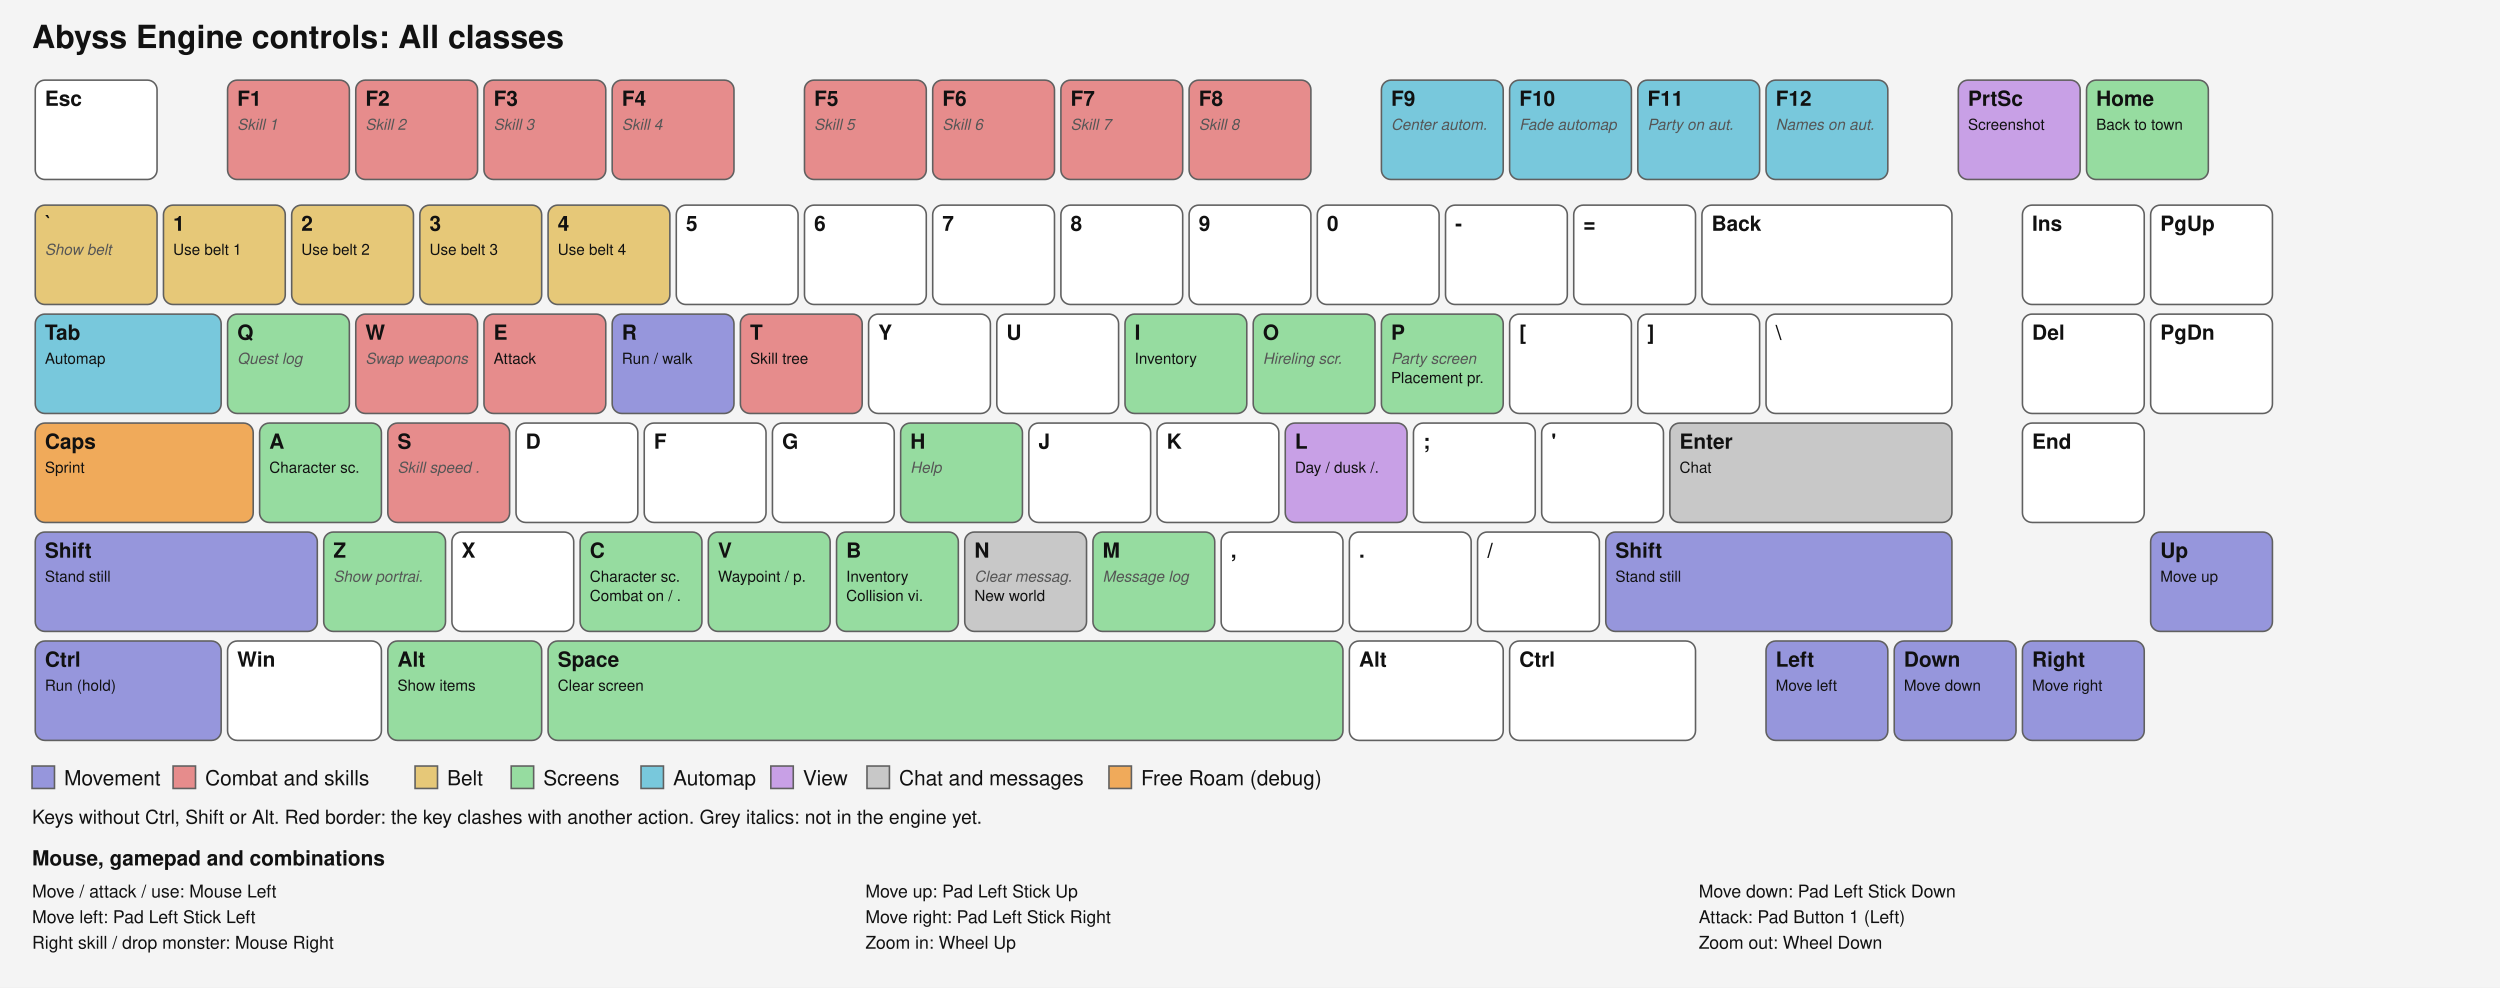
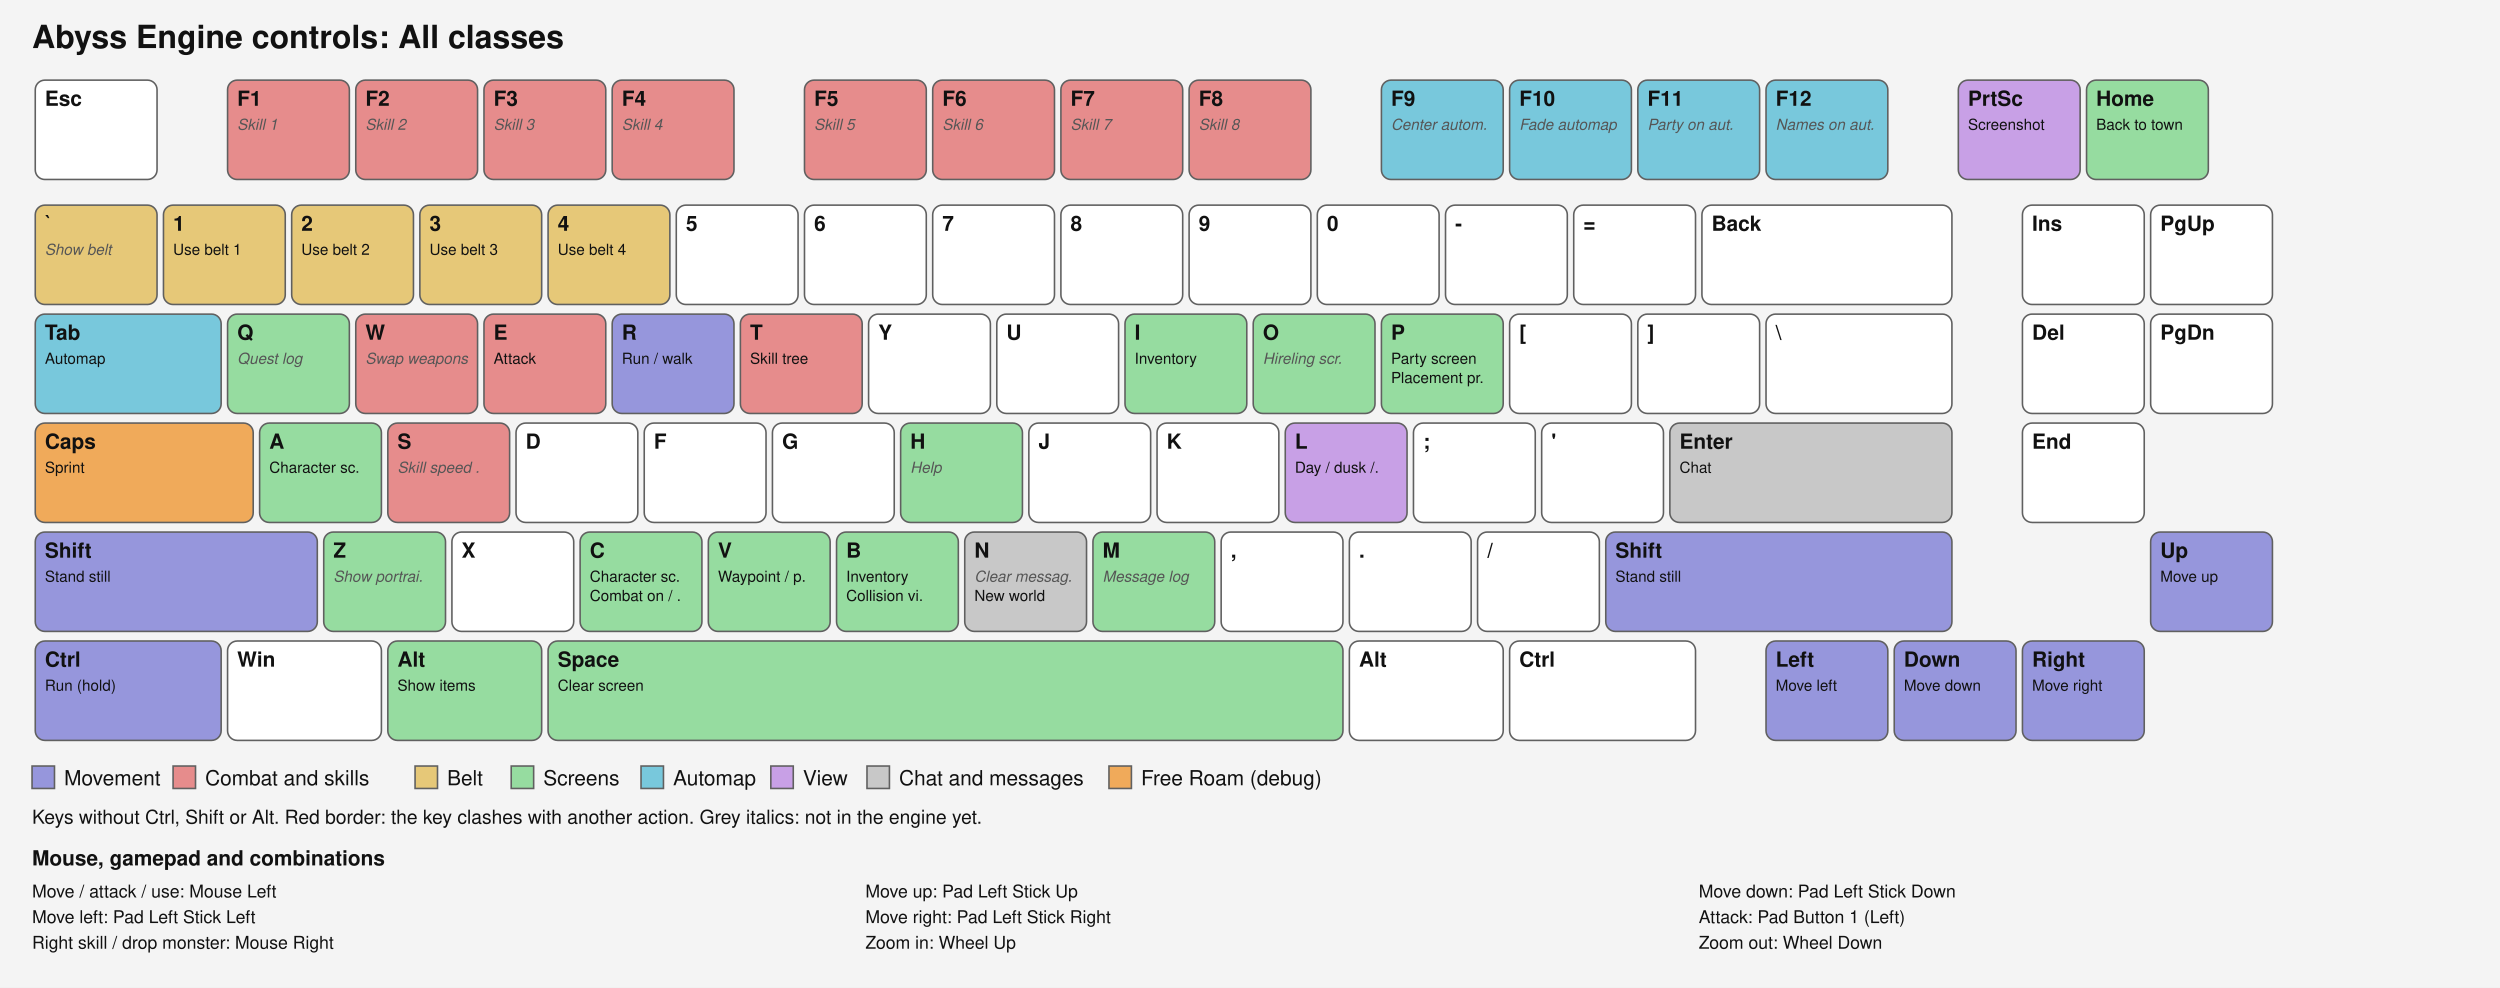
<svg xmlns="http://www.w3.org/2000/svg" width="1560" height="616" viewBox="0 0 1560 616" font-family="Segoe UI, Helvetica, Arial, sans-serif" fill="#111111">
  <rect width="100%" height="100%" fill="#f4f4f4" />
  <text x="20" y="30" font-size="20" font-weight="bold">Abyss Engine controls: All classes</text>
  <rect x="22" y="50" width="76" height="62" rx="6" fill="#ffffff" stroke="#606060" stroke-width="1" />
  <text x="28" y="66" font-size="13" font-weight="bold">Esc</text>
  <rect x="142" y="50" width="76" height="62" rx="6" fill="#e68c8c" stroke="#606060" stroke-width="1" />
  <text x="148" y="66" font-size="13" font-weight="bold">F1</text>
  <text x="148" y="81" font-size="9.5" fill="#555555" font-style="italic">Skill 1</text>
  <rect x="222" y="50" width="76" height="62" rx="6" fill="#e68c8c" stroke="#606060" stroke-width="1" />
  <text x="228" y="66" font-size="13" font-weight="bold">F2</text>
  <text x="228" y="81" font-size="9.5" fill="#555555" font-style="italic">Skill 2</text>
  <rect x="302" y="50" width="76" height="62" rx="6" fill="#e68c8c" stroke="#606060" stroke-width="1" />
  <text x="308" y="66" font-size="13" font-weight="bold">F3</text>
  <text x="308" y="81" font-size="9.5" fill="#555555" font-style="italic">Skill 3</text>
  <rect x="382" y="50" width="76" height="62" rx="6" fill="#e68c8c" stroke="#606060" stroke-width="1" />
  <text x="388" y="66" font-size="13" font-weight="bold">F4</text>
  <text x="388" y="81" font-size="9.5" fill="#555555" font-style="italic">Skill 4</text>
  <rect x="502" y="50" width="76" height="62" rx="6" fill="#e68c8c" stroke="#606060" stroke-width="1" />
  <text x="508" y="66" font-size="13" font-weight="bold">F5</text>
  <text x="508" y="81" font-size="9.5" fill="#555555" font-style="italic">Skill 5</text>
  <rect x="582" y="50" width="76" height="62" rx="6" fill="#e68c8c" stroke="#606060" stroke-width="1" />
  <text x="588" y="66" font-size="13" font-weight="bold">F6</text>
  <text x="588" y="81" font-size="9.5" fill="#555555" font-style="italic">Skill 6</text>
  <rect x="662" y="50" width="76" height="62" rx="6" fill="#e68c8c" stroke="#606060" stroke-width="1" />
  <text x="668" y="66" font-size="13" font-weight="bold">F7</text>
  <text x="668" y="81" font-size="9.5" fill="#555555" font-style="italic">Skill 7</text>
  <rect x="742" y="50" width="76" height="62" rx="6" fill="#e68c8c" stroke="#606060" stroke-width="1" />
  <text x="748" y="66" font-size="13" font-weight="bold">F8</text>
  <text x="748" y="81" font-size="9.5" fill="#555555" font-style="italic">Skill 8</text>
  <rect x="862" y="50" width="76" height="62" rx="6" fill="#78c8dc" stroke="#606060" stroke-width="1" />
  <text x="868" y="66" font-size="13" font-weight="bold">F9</text>
  <text x="868" y="81" font-size="9.5" fill="#555555" font-style="italic">Center autom.</text>
  <rect x="942" y="50" width="76" height="62" rx="6" fill="#78c8dc" stroke="#606060" stroke-width="1" />
  <text x="948" y="66" font-size="13" font-weight="bold">F10</text>
  <text x="948" y="81" font-size="9.5" fill="#555555" font-style="italic">Fade automap</text>
  <rect x="1022" y="50" width="76" height="62" rx="6" fill="#78c8dc" stroke="#606060" stroke-width="1" />
  <text x="1028" y="66" font-size="13" font-weight="bold">F11</text>
  <text x="1028" y="81" font-size="9.5" fill="#555555" font-style="italic">Party on aut.</text>
  <rect x="1102" y="50" width="76" height="62" rx="6" fill="#78c8dc" stroke="#606060" stroke-width="1" />
  <text x="1108" y="66" font-size="13" font-weight="bold">F12</text>
  <text x="1108" y="81" font-size="9.5" fill="#555555" font-style="italic">Names on aut.</text>
  <rect x="1222" y="50" width="76" height="62" rx="6" fill="#c8a0e6" stroke="#606060" stroke-width="1" />
  <text x="1228" y="66" font-size="13" font-weight="bold">PrtSc</text>
  <text x="1228" y="81" font-size="9.5">Screenshot</text>
  <rect x="1302" y="50" width="76" height="62" rx="6" fill="#96dca0" stroke="#606060" stroke-width="1" />
  <text x="1308" y="66" font-size="13" font-weight="bold">Home</text>
  <text x="1308" y="81" font-size="9.5">Back to town</text>
  <rect x="22" y="128" width="76" height="62" rx="6" fill="#e6c878" stroke="#606060" stroke-width="1" />
  <text x="28" y="144" font-size="13" font-weight="bold">`</text>
  <text x="28" y="159" font-size="9.5" fill="#555555" font-style="italic">Show belt</text>
  <rect x="102" y="128" width="76" height="62" rx="6" fill="#e6c878" stroke="#606060" stroke-width="1" />
  <text x="108" y="144" font-size="13" font-weight="bold">1</text>
  <text x="108" y="159" font-size="9.5">Use belt 1</text>
  <rect x="182" y="128" width="76" height="62" rx="6" fill="#e6c878" stroke="#606060" stroke-width="1" />
  <text x="188" y="144" font-size="13" font-weight="bold">2</text>
  <text x="188" y="159" font-size="9.5">Use belt 2</text>
  <rect x="262" y="128" width="76" height="62" rx="6" fill="#e6c878" stroke="#606060" stroke-width="1" />
  <text x="268" y="144" font-size="13" font-weight="bold">3</text>
  <text x="268" y="159" font-size="9.5">Use belt 3</text>
  <rect x="342" y="128" width="76" height="62" rx="6" fill="#e6c878" stroke="#606060" stroke-width="1" />
  <text x="348" y="144" font-size="13" font-weight="bold">4</text>
  <text x="348" y="159" font-size="9.5">Use belt 4</text>
  <rect x="422" y="128" width="76" height="62" rx="6" fill="#ffffff" stroke="#606060" stroke-width="1" />
  <text x="428" y="144" font-size="13" font-weight="bold">5</text>
  <rect x="502" y="128" width="76" height="62" rx="6" fill="#ffffff" stroke="#606060" stroke-width="1" />
  <text x="508" y="144" font-size="13" font-weight="bold">6</text>
  <rect x="582" y="128" width="76" height="62" rx="6" fill="#ffffff" stroke="#606060" stroke-width="1" />
  <text x="588" y="144" font-size="13" font-weight="bold">7</text>
  <rect x="662" y="128" width="76" height="62" rx="6" fill="#ffffff" stroke="#606060" stroke-width="1" />
  <text x="668" y="144" font-size="13" font-weight="bold">8</text>
  <rect x="742" y="128" width="76" height="62" rx="6" fill="#ffffff" stroke="#606060" stroke-width="1" />
  <text x="748" y="144" font-size="13" font-weight="bold">9</text>
  <rect x="822" y="128" width="76" height="62" rx="6" fill="#ffffff" stroke="#606060" stroke-width="1" />
  <text x="828" y="144" font-size="13" font-weight="bold">0</text>
  <rect x="902" y="128" width="76" height="62" rx="6" fill="#ffffff" stroke="#606060" stroke-width="1" />
  <text x="908" y="144" font-size="13" font-weight="bold">-</text>
  <rect x="982" y="128" width="76" height="62" rx="6" fill="#ffffff" stroke="#606060" stroke-width="1" />
  <text x="988" y="144" font-size="13" font-weight="bold">=</text>
  <rect x="1062" y="128" width="156" height="62" rx="6" fill="#ffffff" stroke="#606060" stroke-width="1" />
  <text x="1068" y="144" font-size="13" font-weight="bold">Back</text>
  <rect x="1262" y="128" width="76" height="62" rx="6" fill="#ffffff" stroke="#606060" stroke-width="1" />
  <text x="1268" y="144" font-size="13" font-weight="bold">Ins</text>
  <rect x="1342" y="128" width="76" height="62" rx="6" fill="#ffffff" stroke="#606060" stroke-width="1" />
  <text x="1348" y="144" font-size="13" font-weight="bold">PgUp</text>
  <rect x="22" y="196" width="116" height="62" rx="6" fill="#78c8dc" stroke="#606060" stroke-width="1" />
  <text x="28" y="212" font-size="13" font-weight="bold">Tab</text>
  <text x="28" y="227" font-size="9.5">Automap</text>
  <rect x="142" y="196" width="76" height="62" rx="6" fill="#96dca0" stroke="#606060" stroke-width="1" />
  <text x="148" y="212" font-size="13" font-weight="bold">Q</text>
  <text x="148" y="227" font-size="9.5" fill="#555555" font-style="italic">Quest log</text>
  <rect x="222" y="196" width="76" height="62" rx="6" fill="#e68c8c" stroke="#606060" stroke-width="1" />
  <text x="228" y="212" font-size="13" font-weight="bold">W</text>
  <text x="228" y="227" font-size="9.5" fill="#555555" font-style="italic">Swap weapons</text>
  <rect x="302" y="196" width="76" height="62" rx="6" fill="#e68c8c" stroke="#606060" stroke-width="1" />
  <text x="308" y="212" font-size="13" font-weight="bold">E</text>
  <text x="308" y="227" font-size="9.5">Attack</text>
  <rect x="382" y="196" width="76" height="62" rx="6" fill="#9696dc" stroke="#606060" stroke-width="1" />
  <text x="388" y="212" font-size="13" font-weight="bold">R</text>
  <text x="388" y="227" font-size="9.5">Run / walk</text>
  <rect x="462" y="196" width="76" height="62" rx="6" fill="#e68c8c" stroke="#606060" stroke-width="1" />
  <text x="468" y="212" font-size="13" font-weight="bold">T</text>
  <text x="468" y="227" font-size="9.5">Skill tree</text>
  <rect x="542" y="196" width="76" height="62" rx="6" fill="#ffffff" stroke="#606060" stroke-width="1" />
  <text x="548" y="212" font-size="13" font-weight="bold">Y</text>
  <rect x="622" y="196" width="76" height="62" rx="6" fill="#ffffff" stroke="#606060" stroke-width="1" />
  <text x="628" y="212" font-size="13" font-weight="bold">U</text>
  <rect x="702" y="196" width="76" height="62" rx="6" fill="#96dca0" stroke="#606060" stroke-width="1" />
  <text x="708" y="212" font-size="13" font-weight="bold">I</text>
  <text x="708" y="227" font-size="9.5">Inventory</text>
  <rect x="782" y="196" width="76" height="62" rx="6" fill="#96dca0" stroke="#606060" stroke-width="1" />
  <text x="788" y="212" font-size="13" font-weight="bold">O</text>
  <text x="788" y="227" font-size="9.5" fill="#555555" font-style="italic">Hireling scr.</text>
  <rect x="862" y="196" width="76" height="62" rx="6" fill="#96dca0" stroke="#606060" stroke-width="1" />
  <text x="868" y="212" font-size="13" font-weight="bold">P</text>
-   <text x="868" y="227" font-size="9.5" fill="#555555" font-style="italic">Party screen</text>
+   <text x="868" y="227" font-size="9.5">Party screen</text>
  <text x="868" y="239" font-size="9.5">Placement pr.</text>
  <rect x="942" y="196" width="76" height="62" rx="6" fill="#ffffff" stroke="#606060" stroke-width="1" />
  <text x="948" y="212" font-size="13" font-weight="bold">[</text>
  <rect x="1022" y="196" width="76" height="62" rx="6" fill="#ffffff" stroke="#606060" stroke-width="1" />
  <text x="1028" y="212" font-size="13" font-weight="bold">]</text>
  <rect x="1102" y="196" width="116" height="62" rx="6" fill="#ffffff" stroke="#606060" stroke-width="1" />
  <text x="1108" y="212" font-size="13" font-weight="bold">\</text>
  <rect x="1262" y="196" width="76" height="62" rx="6" fill="#ffffff" stroke="#606060" stroke-width="1" />
  <text x="1268" y="212" font-size="13" font-weight="bold">Del</text>
  <rect x="1342" y="196" width="76" height="62" rx="6" fill="#ffffff" stroke="#606060" stroke-width="1" />
  <text x="1348" y="212" font-size="13" font-weight="bold">PgDn</text>
  <rect x="22" y="264" width="136" height="62" rx="6" fill="#f0aa5a" stroke="#606060" stroke-width="1" />
  <text x="28" y="280" font-size="13" font-weight="bold">Caps</text>
  <text x="28" y="295" font-size="9.5">Sprint</text>
  <rect x="162" y="264" width="76" height="62" rx="6" fill="#96dca0" stroke="#606060" stroke-width="1" />
  <text x="168" y="280" font-size="13" font-weight="bold">A</text>
  <text x="168" y="295" font-size="9.5">Character sc.</text>
  <rect x="242" y="264" width="76" height="62" rx="6" fill="#e68c8c" stroke="#606060" stroke-width="1" />
  <text x="248" y="280" font-size="13" font-weight="bold">S</text>
  <text x="248" y="295" font-size="9.5" fill="#555555" font-style="italic">Skill speed .</text>
  <rect x="322" y="264" width="76" height="62" rx="6" fill="#ffffff" stroke="#606060" stroke-width="1" />
  <text x="328" y="280" font-size="13" font-weight="bold">D</text>
  <rect x="402" y="264" width="76" height="62" rx="6" fill="#ffffff" stroke="#606060" stroke-width="1" />
  <text x="408" y="280" font-size="13" font-weight="bold">F</text>
  <rect x="482" y="264" width="76" height="62" rx="6" fill="#ffffff" stroke="#606060" stroke-width="1" />
  <text x="488" y="280" font-size="13" font-weight="bold">G</text>
  <rect x="562" y="264" width="76" height="62" rx="6" fill="#96dca0" stroke="#606060" stroke-width="1" />
  <text x="568" y="280" font-size="13" font-weight="bold">H</text>
  <text x="568" y="295" font-size="9.5" fill="#555555" font-style="italic">Help</text>
  <rect x="642" y="264" width="76" height="62" rx="6" fill="#ffffff" stroke="#606060" stroke-width="1" />
  <text x="648" y="280" font-size="13" font-weight="bold">J</text>
  <rect x="722" y="264" width="76" height="62" rx="6" fill="#ffffff" stroke="#606060" stroke-width="1" />
  <text x="728" y="280" font-size="13" font-weight="bold">K</text>
  <rect x="802" y="264" width="76" height="62" rx="6" fill="#c8a0e6" stroke="#606060" stroke-width="1" />
  <text x="808" y="280" font-size="13" font-weight="bold">L</text>
  <text x="808" y="295" font-size="9.5">Day / dusk /.</text>
  <rect x="882" y="264" width="76" height="62" rx="6" fill="#ffffff" stroke="#606060" stroke-width="1" />
  <text x="888" y="280" font-size="13" font-weight="bold">;</text>
  <rect x="962" y="264" width="76" height="62" rx="6" fill="#ffffff" stroke="#606060" stroke-width="1" />
  <text x="968" y="280" font-size="13" font-weight="bold">'</text>
  <rect x="1042" y="264" width="176" height="62" rx="6" fill="#c8c8c8" stroke="#606060" stroke-width="1" />
  <text x="1048" y="280" font-size="13" font-weight="bold">Enter</text>
  <text x="1048" y="295" font-size="9.5">Chat</text>
  <rect x="1262" y="264" width="76" height="62" rx="6" fill="#ffffff" stroke="#606060" stroke-width="1" />
  <text x="1268" y="280" font-size="13" font-weight="bold">End</text>
  <rect x="22" y="332" width="176" height="62" rx="6" fill="#9696dc" stroke="#606060" stroke-width="1" />
  <text x="28" y="348" font-size="13" font-weight="bold">Shift</text>
  <text x="28" y="363" font-size="9.5">Stand still</text>
  <rect x="202" y="332" width="76" height="62" rx="6" fill="#96dca0" stroke="#606060" stroke-width="1" />
  <text x="208" y="348" font-size="13" font-weight="bold">Z</text>
  <text x="208" y="363" font-size="9.5" fill="#555555" font-style="italic">Show portrai.</text>
  <rect x="282" y="332" width="76" height="62" rx="6" fill="#ffffff" stroke="#606060" stroke-width="1" />
  <text x="288" y="348" font-size="13" font-weight="bold">X</text>
  <rect x="362" y="332" width="76" height="62" rx="6" fill="#96dca0" stroke="#606060" stroke-width="1" />
  <text x="368" y="348" font-size="13" font-weight="bold">C</text>
  <text x="368" y="363" font-size="9.5">Character sc.</text>
  <text x="368" y="375" font-size="9.5">Combat on / .</text>
  <rect x="442" y="332" width="76" height="62" rx="6" fill="#96dca0" stroke="#606060" stroke-width="1" />
  <text x="448" y="348" font-size="13" font-weight="bold">V</text>
  <text x="448" y="363" font-size="9.5">Waypoint / p.</text>
  <rect x="522" y="332" width="76" height="62" rx="6" fill="#96dca0" stroke="#606060" stroke-width="1" />
  <text x="528" y="348" font-size="13" font-weight="bold">B</text>
  <text x="528" y="363" font-size="9.5">Inventory</text>
  <text x="528" y="375" font-size="9.5">Collision vi.</text>
  <rect x="602" y="332" width="76" height="62" rx="6" fill="#c8c8c8" stroke="#606060" stroke-width="1" />
  <text x="608" y="348" font-size="13" font-weight="bold">N</text>
  <text x="608" y="363" font-size="9.5" fill="#555555" font-style="italic">Clear messag.</text>
  <text x="608" y="375" font-size="9.5">New world</text>
  <rect x="682" y="332" width="76" height="62" rx="6" fill="#96dca0" stroke="#606060" stroke-width="1" />
  <text x="688" y="348" font-size="13" font-weight="bold">M</text>
  <text x="688" y="363" font-size="9.5" fill="#555555" font-style="italic">Message log</text>
  <rect x="762" y="332" width="76" height="62" rx="6" fill="#ffffff" stroke="#606060" stroke-width="1" />
  <text x="768" y="348" font-size="13" font-weight="bold">,</text>
  <rect x="842" y="332" width="76" height="62" rx="6" fill="#ffffff" stroke="#606060" stroke-width="1" />
  <text x="848" y="348" font-size="13" font-weight="bold">.</text>
  <rect x="922" y="332" width="76" height="62" rx="6" fill="#ffffff" stroke="#606060" stroke-width="1" />
  <text x="928" y="348" font-size="13" font-weight="bold">/</text>
  <rect x="1002" y="332" width="216" height="62" rx="6" fill="#9696dc" stroke="#606060" stroke-width="1" />
  <text x="1008" y="348" font-size="13" font-weight="bold">Shift</text>
  <text x="1008" y="363" font-size="9.5">Stand still</text>
  <rect x="1342" y="332" width="76" height="62" rx="6" fill="#9696dc" stroke="#606060" stroke-width="1" />
  <text x="1348" y="348" font-size="13" font-weight="bold">Up</text>
  <text x="1348" y="363" font-size="9.5">Move up</text>
  <rect x="22" y="400" width="116" height="62" rx="6" fill="#9696dc" stroke="#606060" stroke-width="1" />
  <text x="28" y="416" font-size="13" font-weight="bold">Ctrl</text>
  <text x="28" y="431" font-size="9.5">Run (hold)</text>
  <rect x="142" y="400" width="96" height="62" rx="6" fill="#ffffff" stroke="#606060" stroke-width="1" />
  <text x="148" y="416" font-size="13" font-weight="bold">Win</text>
  <rect x="242" y="400" width="96" height="62" rx="6" fill="#96dca0" stroke="#606060" stroke-width="1" />
  <text x="248" y="416" font-size="13" font-weight="bold">Alt</text>
  <text x="248" y="431" font-size="9.5">Show items</text>
  <rect x="342" y="400" width="496" height="62" rx="6" fill="#96dca0" stroke="#606060" stroke-width="1" />
  <text x="348" y="416" font-size="13" font-weight="bold">Space</text>
  <text x="348" y="431" font-size="9.5">Clear screen</text>
  <rect x="842" y="400" width="96" height="62" rx="6" fill="#ffffff" stroke="#606060" stroke-width="1" />
  <text x="848" y="416" font-size="13" font-weight="bold">Alt</text>
  <rect x="942" y="400" width="116" height="62" rx="6" fill="#ffffff" stroke="#606060" stroke-width="1" />
  <text x="948" y="416" font-size="13" font-weight="bold">Ctrl</text>
  <rect x="1102" y="400" width="76" height="62" rx="6" fill="#9696dc" stroke="#606060" stroke-width="1" />
  <text x="1108" y="416" font-size="13" font-weight="bold">Left</text>
  <text x="1108" y="431" font-size="9.5">Move left</text>
  <rect x="1182" y="400" width="76" height="62" rx="6" fill="#9696dc" stroke="#606060" stroke-width="1" />
  <text x="1188" y="416" font-size="13" font-weight="bold">Down</text>
  <text x="1188" y="431" font-size="9.5">Move down</text>
  <rect x="1262" y="400" width="76" height="62" rx="6" fill="#9696dc" stroke="#606060" stroke-width="1" />
  <text x="1268" y="416" font-size="13" font-weight="bold">Right</text>
  <text x="1268" y="431" font-size="9.5">Move right</text>
  <rect x="20" y="478" width="14" height="14" fill="#9696dc" stroke="#606060" />
  <text x="40" y="490" font-size="13">Movement</text>
  <rect x="108" y="478" width="14" height="14" fill="#e68c8c" stroke="#606060" />
  <text x="128" y="490" font-size="13">Combat and skills</text>
  <rect x="259" y="478" width="14" height="14" fill="#e6c878" stroke="#606060" />
  <text x="279" y="490" font-size="13">Belt</text>
  <rect x="319" y="478" width="14" height="14" fill="#96dca0" stroke="#606060" />
  <text x="339" y="490" font-size="13">Screens</text>
  <rect x="400" y="478" width="14" height="14" fill="#78c8dc" stroke="#606060" />
  <text x="420" y="490" font-size="13">Automap</text>
  <rect x="481" y="478" width="14" height="14" fill="#c8a0e6" stroke="#606060" />
  <text x="501" y="490" font-size="13">View</text>
  <rect x="541" y="478" width="14" height="14" fill="#c8c8c8" stroke="#606060" />
  <text x="561" y="490" font-size="13">Chat and messages</text>
  <rect x="692" y="478" width="14" height="14" fill="#f0aa5a" stroke="#606060" />
  <text x="712" y="490" font-size="13">Free Roam (debug)</text>
  <text x="20" y="514" font-size="12">Keys without Ctrl, Shift or Alt. Red border: the key clashes with another action. Grey italics: not in the engine yet.</text>
  <text x="20" y="540" font-size="13" font-weight="bold">Mouse, gamepad and combinations</text>
  <text x="20" y="560" font-size="11">Move / attack / use: Mouse Left</text>
  <text x="540" y="560" font-size="11">Move up: Pad Left Stick Up</text>
  <text x="1060" y="560" font-size="11">Move down: Pad Left Stick Down</text>
  <text x="20" y="576" font-size="11">Move left: Pad Left Stick Left</text>
  <text x="540" y="576" font-size="11">Move right: Pad Left Stick Right</text>
  <text x="1060" y="576" font-size="11">Attack: Pad Button 1 (Left)</text>
  <text x="20" y="592" font-size="11">Right skill / drop monster: Mouse Right</text>
  <text x="540" y="592" font-size="11">Zoom in: Wheel Up</text>
  <text x="1060" y="592" font-size="11">Zoom out: Wheel Down</text>
</svg>
